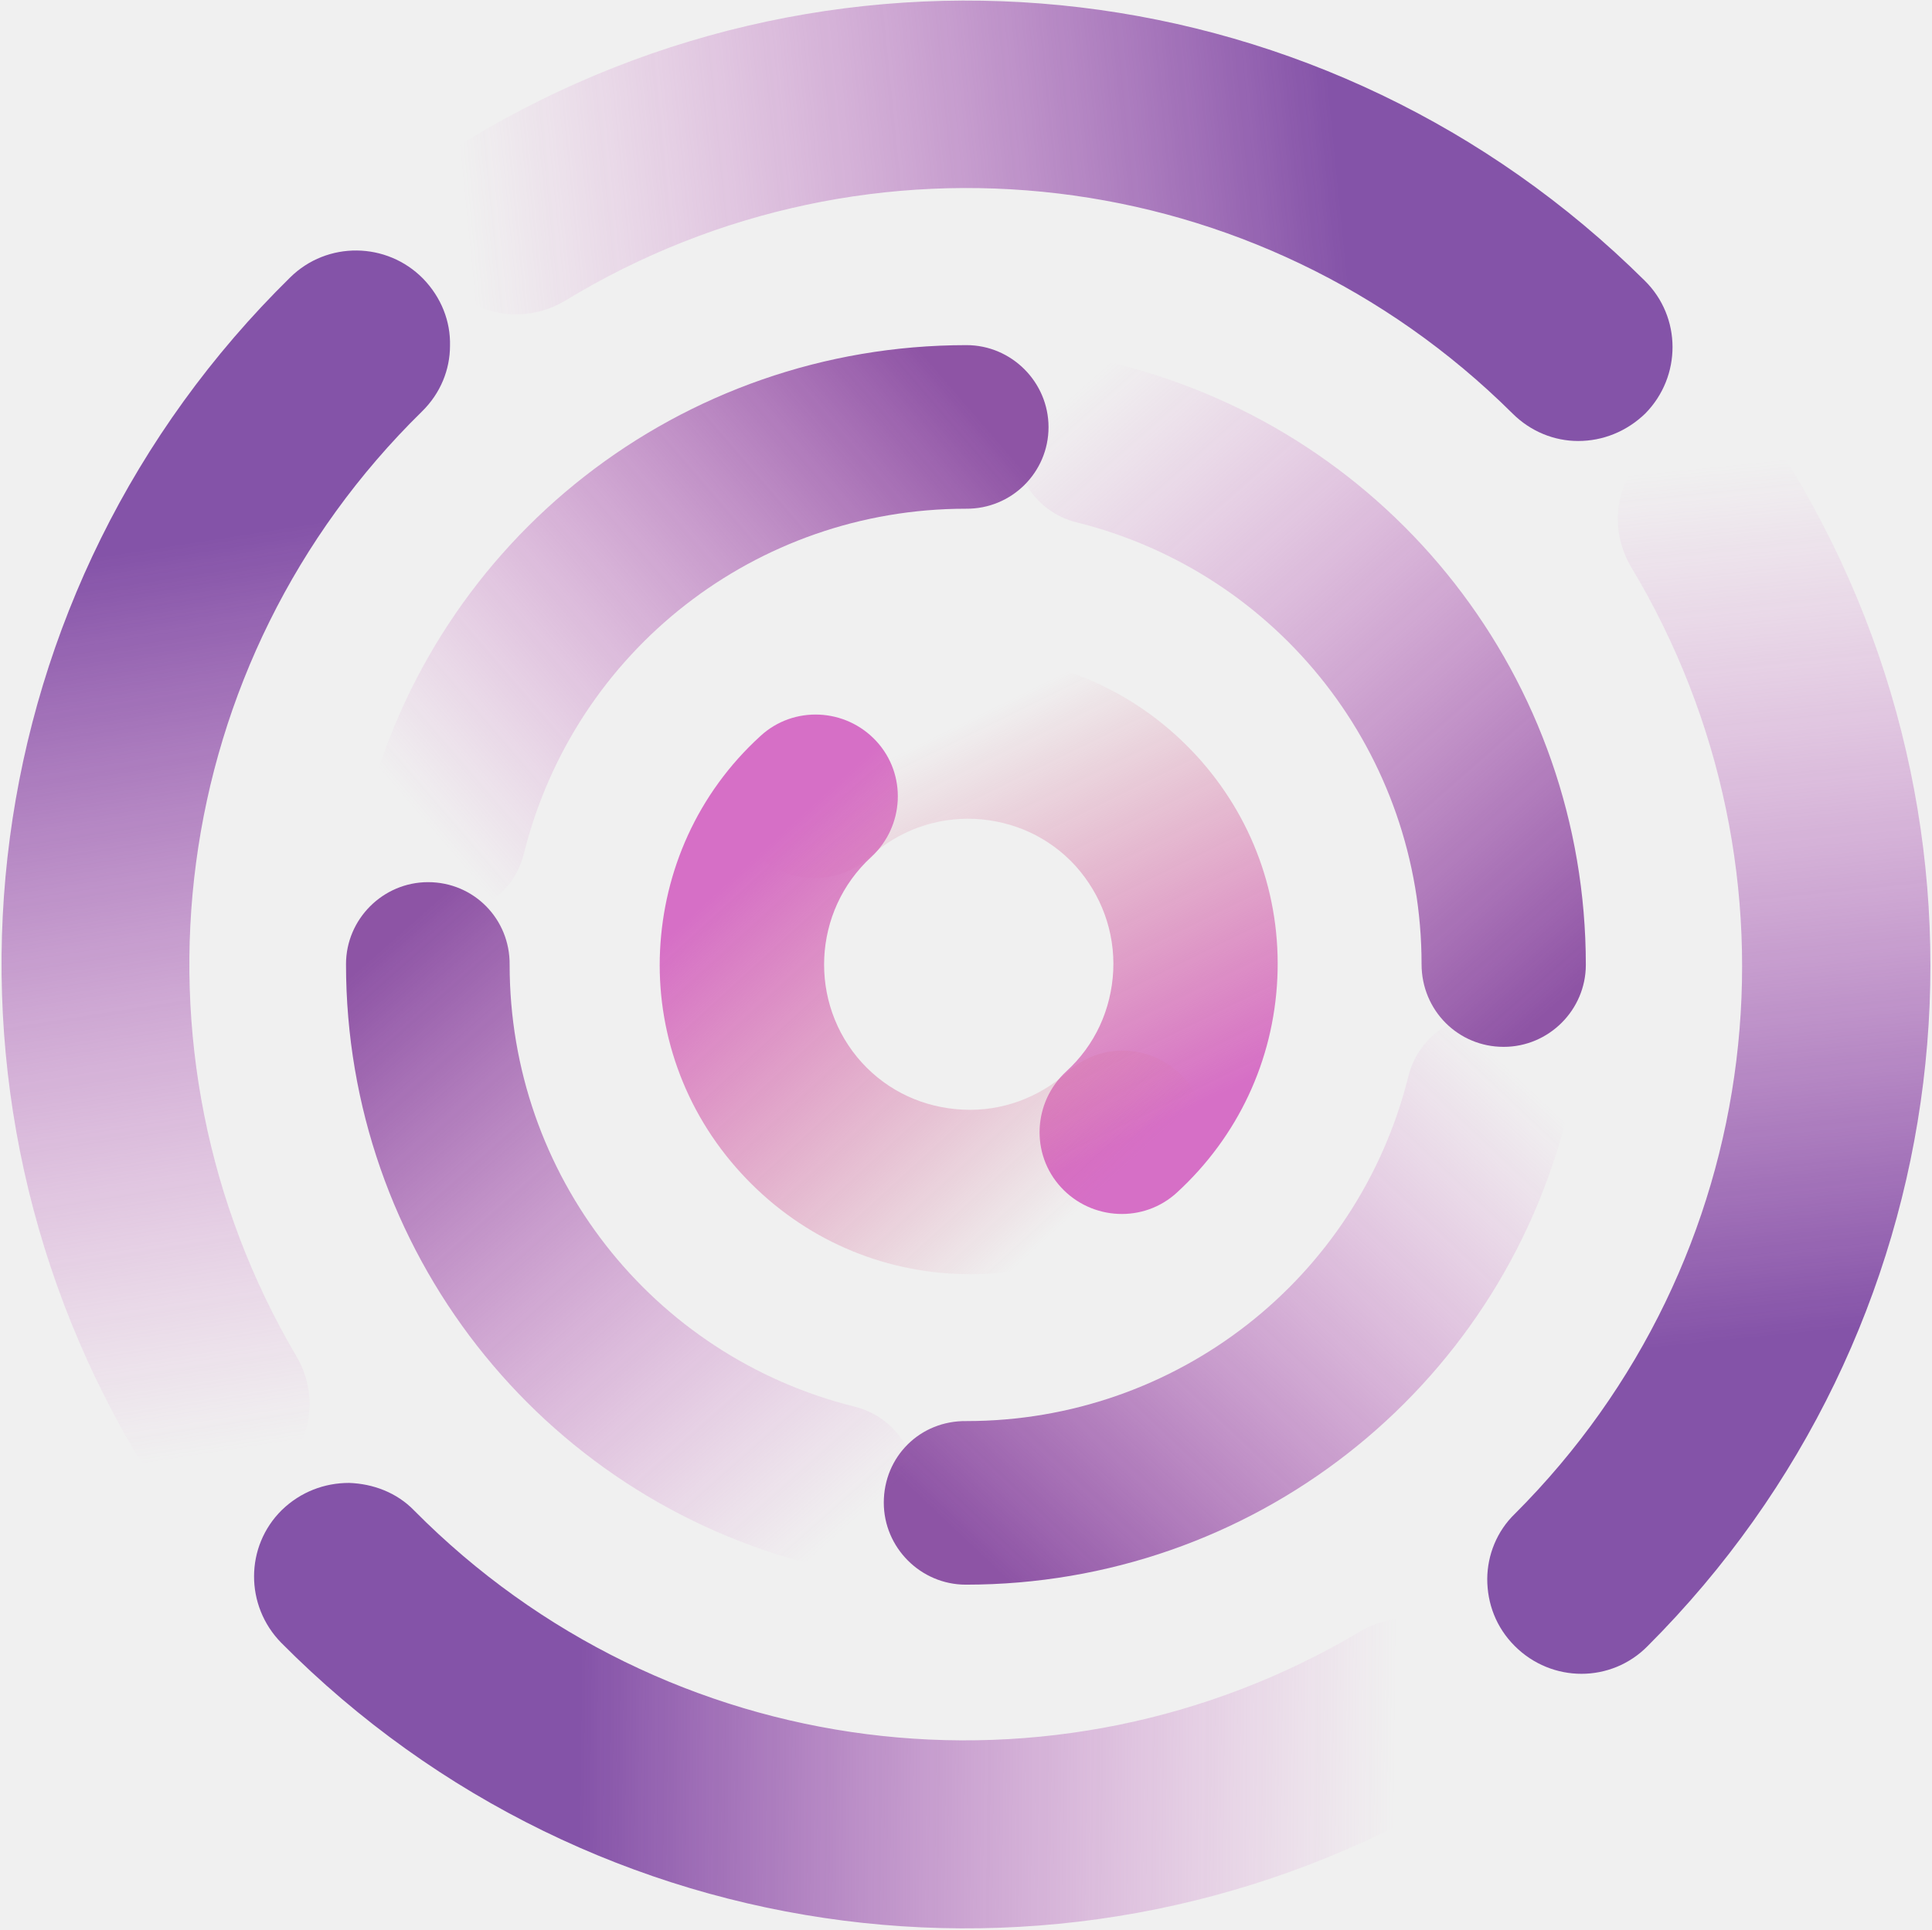
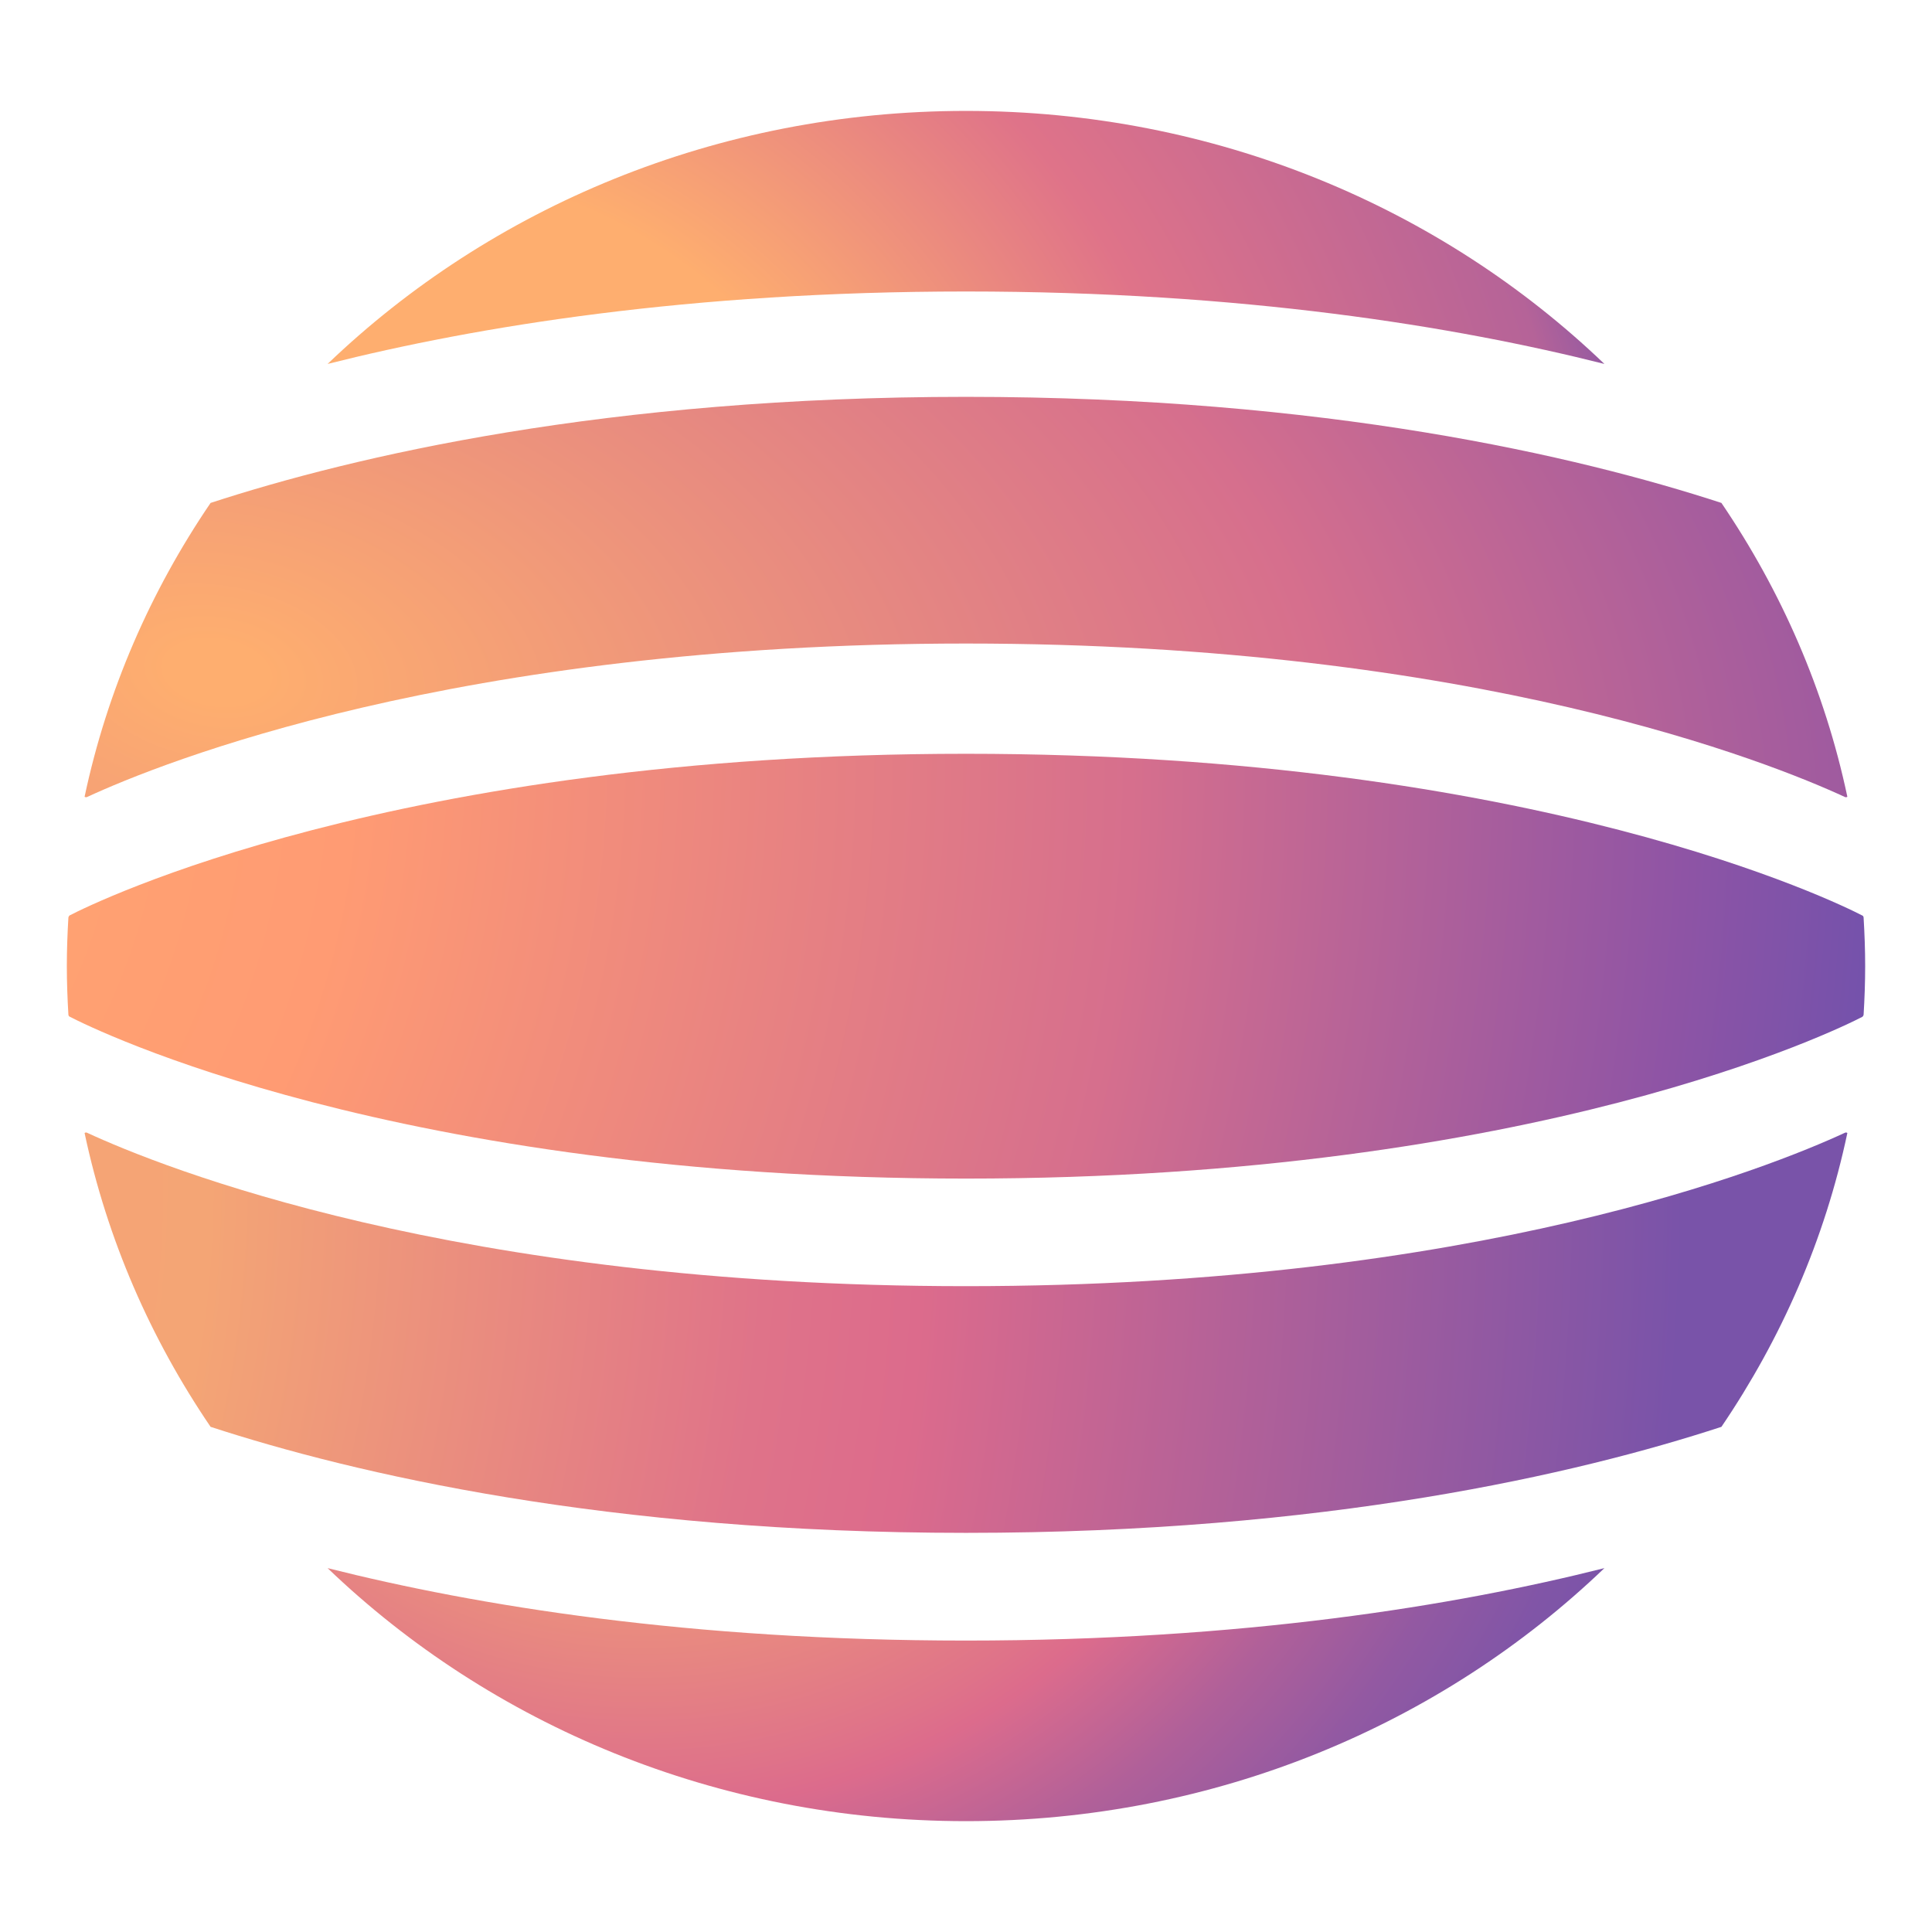
- <svg xmlns="http://www.w3.org/2000/svg" viewBox="0 0 1215 1214">
-   <linearGradient id="a" gradientUnits="userSpaceOnUse" x1="620.726" y1="753.991" x2="496.561" y2="501.718" gradientTransform="rotate(180 607.506 607)">
-     <stop offset="0" stop-color="#d66f8d" stop-opacity="0" />
-     <stop offset="1" stop-color="#d66fc6" />
-   </linearGradient>
-   <path d="M474.2 535.6c19.3 20.9 52 22.5 72.9 3.2 18.1-16.2 41.4-24.8 65.8-23.7 24.4 1.2 46.9 11.4 63.5 29.6 16.2 18.1 24.8 41.4 23.7 65.8-1.2 24.4-11.4 46.9-29.6 63.5-20.9 19.3-22.5 52-3.2 72.9 19.3 20.9 52 22.5 72.9 3.2 38.2-35.1 60.7-82.8 63.1-134.8 2.4-52-15.8-101.7-50.8-139.9-35.1-38.2-82.8-60.7-134.8-63.1-52-2.4-101.7 15.8-139.9 50.8C467.6 473 462 486 461.2 499c-.8 13.3 3.9 26.7 13 36.6z" fill="url(#a)" />
-   <linearGradient id="b" gradientUnits="userSpaceOnUse" x1="117.668" y1="204.822" x2="189.966" y2="915.65" gradientTransform="rotate(180 607.506 607)">
-     <stop offset=".232" stop-color="#8453a8" />
-     <stop offset="1" stop-color="#d66fc6" stop-opacity="0" />
-   </linearGradient>
-   <path d="M952.7 952.2C1111.2 793.8 1141.1 549 1026 357c-17-28-7.9-64.3 20.1-81.2 28-16.9 64.3-7.9 81.2 20.1 143.5 238.5 106 542.4-91.1 739.5-22.9 23.3-60.3 23.3-83.6 0-11.8-11.8-17.3-26.8-17.3-42.2.1-15 6-30 17.4-41z" fill="url(#b)" />
-   <linearGradient id="c" gradientUnits="userSpaceOnUse" x1="814.439" y1="730.003" x2="549.988" y2="440.866" gradientTransform="rotate(180 607.506 607)">
-     <stop offset=".232" stop-color="#d66fc6" />
-     <stop offset="1" stop-color="#d66f8d" stop-opacity="0" />
-   </linearGradient>
-   <path d="M466.3 738.2c35.1 38.2 82.8 60.7 134.8 63.1 52 2.4 101.7-15.8 139.9-50.8 20.9-19.3 22.5-52 3.2-72.9-19.3-20.9-52-22.5-72.9-3.2-18.1 16.2-41.4 24.8-65.8 23.6-24.4-1.2-46.9-11.4-63.5-29.6-33.9-37.4-31.1-95.4 5.9-129.3 20.9-19.3 22.5-52 3.2-72.9-19.3-20.9-52-22.5-72.9-3.2-39.8 36.3-60.7 85.1-63.1 134.8-2.4 49.7 14.5 100.6 51.2 140.4z" fill="url(#c)" />
-   <linearGradient id="d" gradientUnits="userSpaceOnUse" x1="206.207" y1="1097.404" x2="917.059" y2="1026.183" gradientTransform="rotate(180 607.506 607)">
-     <stop offset=".232" stop-color="#8453a8" />
-     <stop offset="1" stop-color="#d66fc6" stop-opacity="0" />
-   </linearGradient>
-   <path d="M951.1 260C791.9 102 546.7 72.8 355.5 189.1c-28 16.9-64.3 8.3-81.2-19.7-17-28-8.3-64.3 19.7-81.2 238.1-144.3 542.4-108 740.3 88.3 23.3 22.9 23.3 60.3.4 83.6-11.8 11.4-26.8 17.3-42.2 17.3-15 0-29.9-5.9-41.4-17.4z" fill="url(#d)" />
-   <linearGradient id="e" gradientUnits="userSpaceOnUse" x1="211.011" y1="604.515" x2="613.072" y2="1061.76" gradientTransform="rotate(180 607.506 607)">
-     <stop offset="0" stop-color="#8e54a5" />
-     <stop offset=".803" stop-color="#d66fc6" stop-opacity="0" />
-   </linearGradient>
-   <path d="M894 606.5c0-131.7-89.1-246-216.8-277.9-27.6-6.7-44.1-34.7-37.4-62.3 6.7-27.6 34.7-44.5 62.3-37.4 173.8 43.4 295.2 199.1 295.2 378 0 28.4-23.3 51.6-51.6 51.6-28.5.1-51.7-22.8-51.7-52z" fill="url(#e)" />
-   <linearGradient id="f" gradientUnits="userSpaceOnUse" x1="1005.211" y1="143.184" x2="336.987" y2="136.108" gradientTransform="rotate(180 607.506 607)">
-     <stop offset=".232" stop-color="#8453a8" />
-     <stop offset="1" stop-color="#d66fc6" stop-opacity="0" />
-   </linearGradient>
-   <path d="M260.5 950.2c157.7 159.2 402.5 190.4 594.8 76.1 28.4-16.9 64.6-7.5 81.2 20.5 16.9 28.4 7.5 64.6-20.5 81.2-238.9 141.9-542.8 103.3-739.1-94.6-22.9-23.3-22.9-60.7.4-83.6 11.8-11.4 26.8-17 42.2-17 15 .5 30 6 41 17.4z" fill="url(#f)" />
-   <linearGradient id="g" gradientUnits="userSpaceOnUse" x1="1113.988" y1="1044.374" x2="999.848" y2="312.141" gradientTransform="rotate(180 607.506 607)">
-     <stop offset=".232" stop-color="#8453a8" />
-     <stop offset="1" stop-color="#d66fc6" stop-opacity="0" />
-   </linearGradient>
-   <path d="M265.3 258.9c-160 156.9-192.4 401.7-78.8 594.4 16.6 28 7.1 64.3-20.9 80.8-28 16.6-64.2 7.1-80.8-20.9-141.2-239.7-101-543.6 97.7-738.7 23.2-22.9 60.7-22.5 83.6.8 11.4 11.8 17.3 26.8 16.9 42.2 0 14.9-5.9 29.9-17.7 41.4z" fill="url(#g)" />
-   <linearGradient id="h" gradientUnits="userSpaceOnUse" x1="603.734" y1="1002.729" x2="1076.746" y2="594.756" gradientTransform="rotate(180 607.506 607)">
-     <stop offset="0" stop-color="#8e54a5" />
-     <stop offset=".049" stop-color="#8e54a5" />
-     <stop offset=".737" stop-color="#d66fc6" stop-opacity="0" />
-   </linearGradient>
-   <path d="M607.4 320c-131.7 0-246 89.1-277.9 216.8-6.7 27.6-34.7 44.1-62.3 37.4-27.6-6.7-44.5-34.7-37.4-62.3 43.4-173.4 198.7-294.8 378-294.8 28.4 0 51.6 23.3 51.6 51.6 0 28.4-23.2 51.6-52 51.3z" fill="url(#h)" />
-   <linearGradient id="i" gradientUnits="userSpaceOnUse" x1="621.631" y1="176.952" x2="209.717" y2="612.513" gradientTransform="rotate(180 607.506 607)">
-     <stop offset="0" stop-color="#8d54a5" />
-     <stop offset=".098" stop-color="#8d54a5" />
-     <stop offset=".85" stop-color="#d66fc6" stop-opacity="0" />
-   </linearGradient>
-   <path d="M607.8 893.9c131.7 0 246-89.1 277.9-216.8 6.7-27.6 34.7-44.1 62.3-37.4 27.6 6.7 44.5 34.7 37.4 62.3-43.4 173.4-198.7 294.8-378 294.8-28.4 0-51.6-23.3-51.6-51.6 0-28.9 22.8-51.7 52-51.3z" fill="url(#i)" />
-   <linearGradient id="j" gradientUnits="userSpaceOnUse" x1="995.295" y1="599.172" x2="632.653" y2="189.228" gradientTransform="rotate(180 607.506 607)">
-     <stop offset="0" stop-color="#8d54a5" />
-     <stop offset=".852" stop-color="#d66fc6" stop-opacity="0" />
-   </linearGradient>
-   <path d="M320.5 606.9c0 131.7 89.1 246 216.8 277.9 27.6 6.7 44.1 34.7 37.4 62.3-6.7 27.6-34.7 44.5-62.3 37.4-173.4-43.4-294.8-198.7-294.8-378 0-28.4 23.3-51.6 51.6-51.6 28.8 0 51.6 23.2 51.3 52z" fill="url(#j)" />
+ <svg xmlns="http://www.w3.org/2000/svg" width="32" height="32" viewBox="0 0 32 32" fill="none">
+   <rect width="32" height="32" fill="white" />
+   <path d="M16 19.521C25.457 19.521 30.455 17.045 30.844 16.843C30.857 16.835 30.862 16.822 30.867 16.81C30.883 16.543 30.893 16.274 30.893 16.003C30.893 15.732 30.883 15.463 30.867 15.197C30.865 15.184 30.86 15.168 30.844 15.163C30.455 14.961 25.457 12.485 16 12.485C6.542 12.485 1.545 14.959 1.156 15.161C1.143 15.168 1.138 15.181 1.133 15.194C1.117 15.463 1.107 15.729 1.107 16.001C1.107 16.272 1.117 16.541 1.133 16.807C1.135 16.82 1.14 16.835 1.156 16.84C1.545 17.043 6.542 19.521 16 19.521Z" fill="url(#paint0_radial)" />
+   <path d="M16 6.573C10.047 6.573 5.866 7.554 3.488 8.33C2.495 9.789 1.775 11.433 1.401 13.197C1.412 13.204 1.427 13.207 1.44 13.202C2.656 12.639 7.541 10.659 16 10.659C24.459 10.659 29.344 12.639 30.56 13.202C30.573 13.207 30.588 13.204 30.598 13.197C30.225 11.433 29.505 9.791 28.512 8.33C26.131 7.554 21.952 6.573 16 6.573Z" fill="url(#paint1_radial)" />
+   <path d="M5.426 25.973C8.125 28.561 11.865 30.164 16 30.164C20.135 30.164 23.875 28.561 26.574 25.973C24.106 26.595 20.58 27.173 16 27.173C11.42 27.173 7.894 26.595 5.426 25.973Z" fill="url(#paint2_radial)" />
+   <path d="M5.426 6.028C8.125 3.44 11.865 1.837 16 1.837C20.135 1.837 23.875 3.44 26.574 6.028C24.106 5.406 20.58 4.828 16 4.828C11.42 4.828 7.894 5.406 5.426 6.028Z" fill="url(#paint3_radial)" />
+   <path d="M16 25.389C10.047 25.389 5.866 24.408 3.488 23.633C2.495 22.173 1.775 20.53 1.401 18.766C1.412 18.758 1.427 18.755 1.44 18.761C2.656 19.324 7.541 21.303 16 21.303C24.459 21.303 29.344 19.324 30.56 18.761C30.573 18.755 30.588 18.758 30.598 18.766C30.225 20.53 29.505 22.171 28.512 23.633C26.131 24.411 21.952 25.389 16 25.389Z" fill="url(#paint4_radial)" />
+   <defs>
+     <radialGradient id="paint0_radial" cx="0" cy="0" r="1" gradientUnits="userSpaceOnUse" gradientTransform="translate(-7.34187 12.5903) rotate(11.0664) scale(41.3487)">
+       <stop stop-color="#FEAE6F" />
+       <stop offset="0.316" stop-color="#FF9B73" />
+       <stop offset="0.631" stop-color="#D66F8D" />
+       <stop offset="0.855" stop-color="#8E54A5" />
+       <stop offset="0.991" stop-color="#6050B0" />
+     </radialGradient>
+     <radialGradient id="paint1_radial" cx="0" cy="0" r="1" gradientUnits="userSpaceOnUse" gradientTransform="translate(3.53917 11.1817) rotate(9.14384) scale(37.8607 22.8963)">
+       <stop offset="0.021" stop-color="#FEAE6F" />
+       <stop offset="0.497" stop-color="#D66F8D" />
+       <stop offset="0.795" stop-color="#8E54A5" />
+       <stop offset="0.984" stop-color="#7652AB" />
+     </radialGradient>
+     <radialGradient id="paint2_radial" cx="0" cy="0" r="1" gradientUnits="userSpaceOnUse" gradientTransform="translate(10.675 19.2401) scale(17.7131)">
+       <stop offset="0.071" stop-color="#FF9B73" />
+       <stop offset="0.261" stop-color="#F4A575" />
+       <stop offset="0.368" stop-color="#EE977B" />
+       <stop offset="0.57" stop-color="#DF7389" />
+       <stop offset="0.607" stop-color="#DC6B8C" />
+       <stop offset="0.612" stop-color="#DA6B8D" />
+       <stop offset="0.731" stop-color="#B06099" />
+       <stop offset="0.839" stop-color="#9259A2" />
+       <stop offset="0.931" stop-color="#8055A7" />
+       <stop offset="0.996" stop-color="#7953A9" />
+     </radialGradient>
+     <radialGradient id="paint3_radial" cx="0" cy="0" r="1" gradientUnits="userSpaceOnUse" gradientTransform="translate(6.22763 11.4381) rotate(1.32452) scale(22.152)">
+       <stop offset="0.109" stop-color="#FEAE6F" />
+       <stop offset="0.391" stop-color="#FEAE6F" />
+       <stop offset="0.641" stop-color="#DF7389" />
+       <stop offset="0.907" stop-color="#B56398" />
+       <stop offset="0.996" stop-color="#7852AA" />
+     </radialGradient>
+     <radialGradient id="paint4_radial" cx="0" cy="0" r="1" gradientUnits="userSpaceOnUse" gradientTransform="translate(-14.7666 18.7349) rotate(4.71153) scale(46.7544)">
+       <stop offset="0.071" stop-color="#FF9B73" />
+       <stop offset="0.39" stop-color="#F4A575" />
+       <stop offset="0.589" stop-color="#DF7389" />
+       <stop offset="0.645" stop-color="#DC6B8C" />
+       <stop offset="0.915" stop-color="#7953A9" />
+     </radialGradient>
+   </defs>
</svg>
